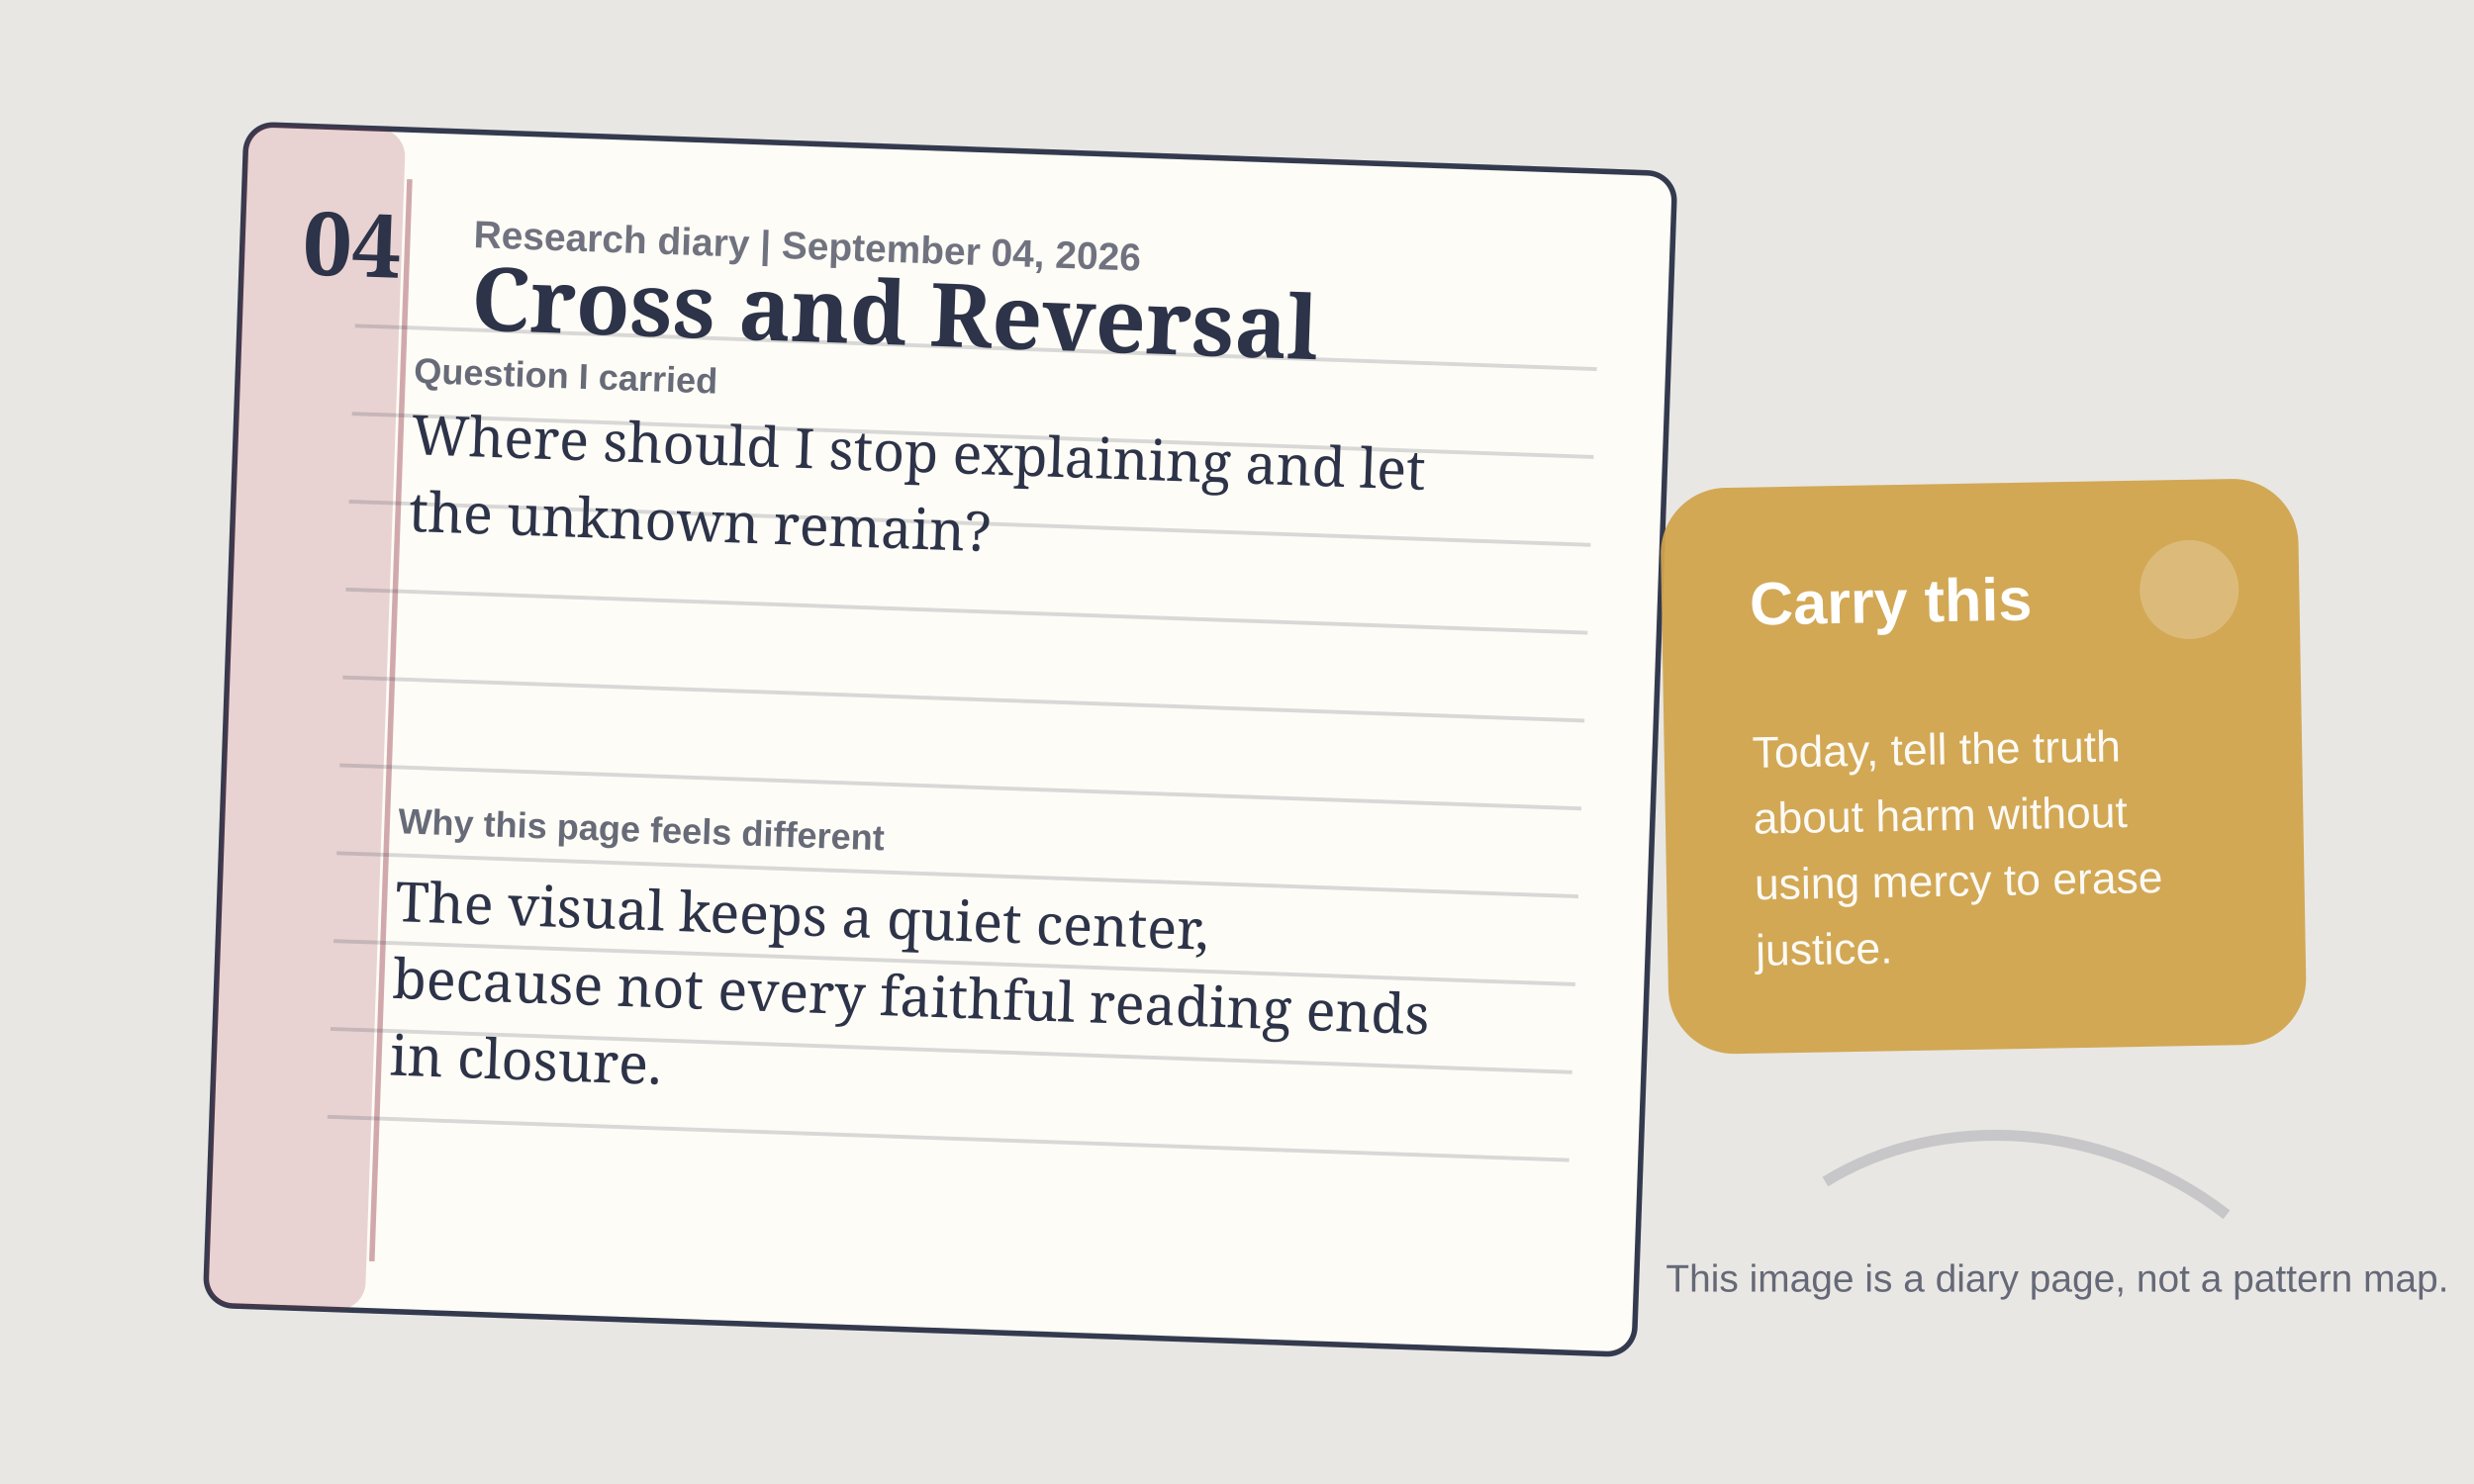
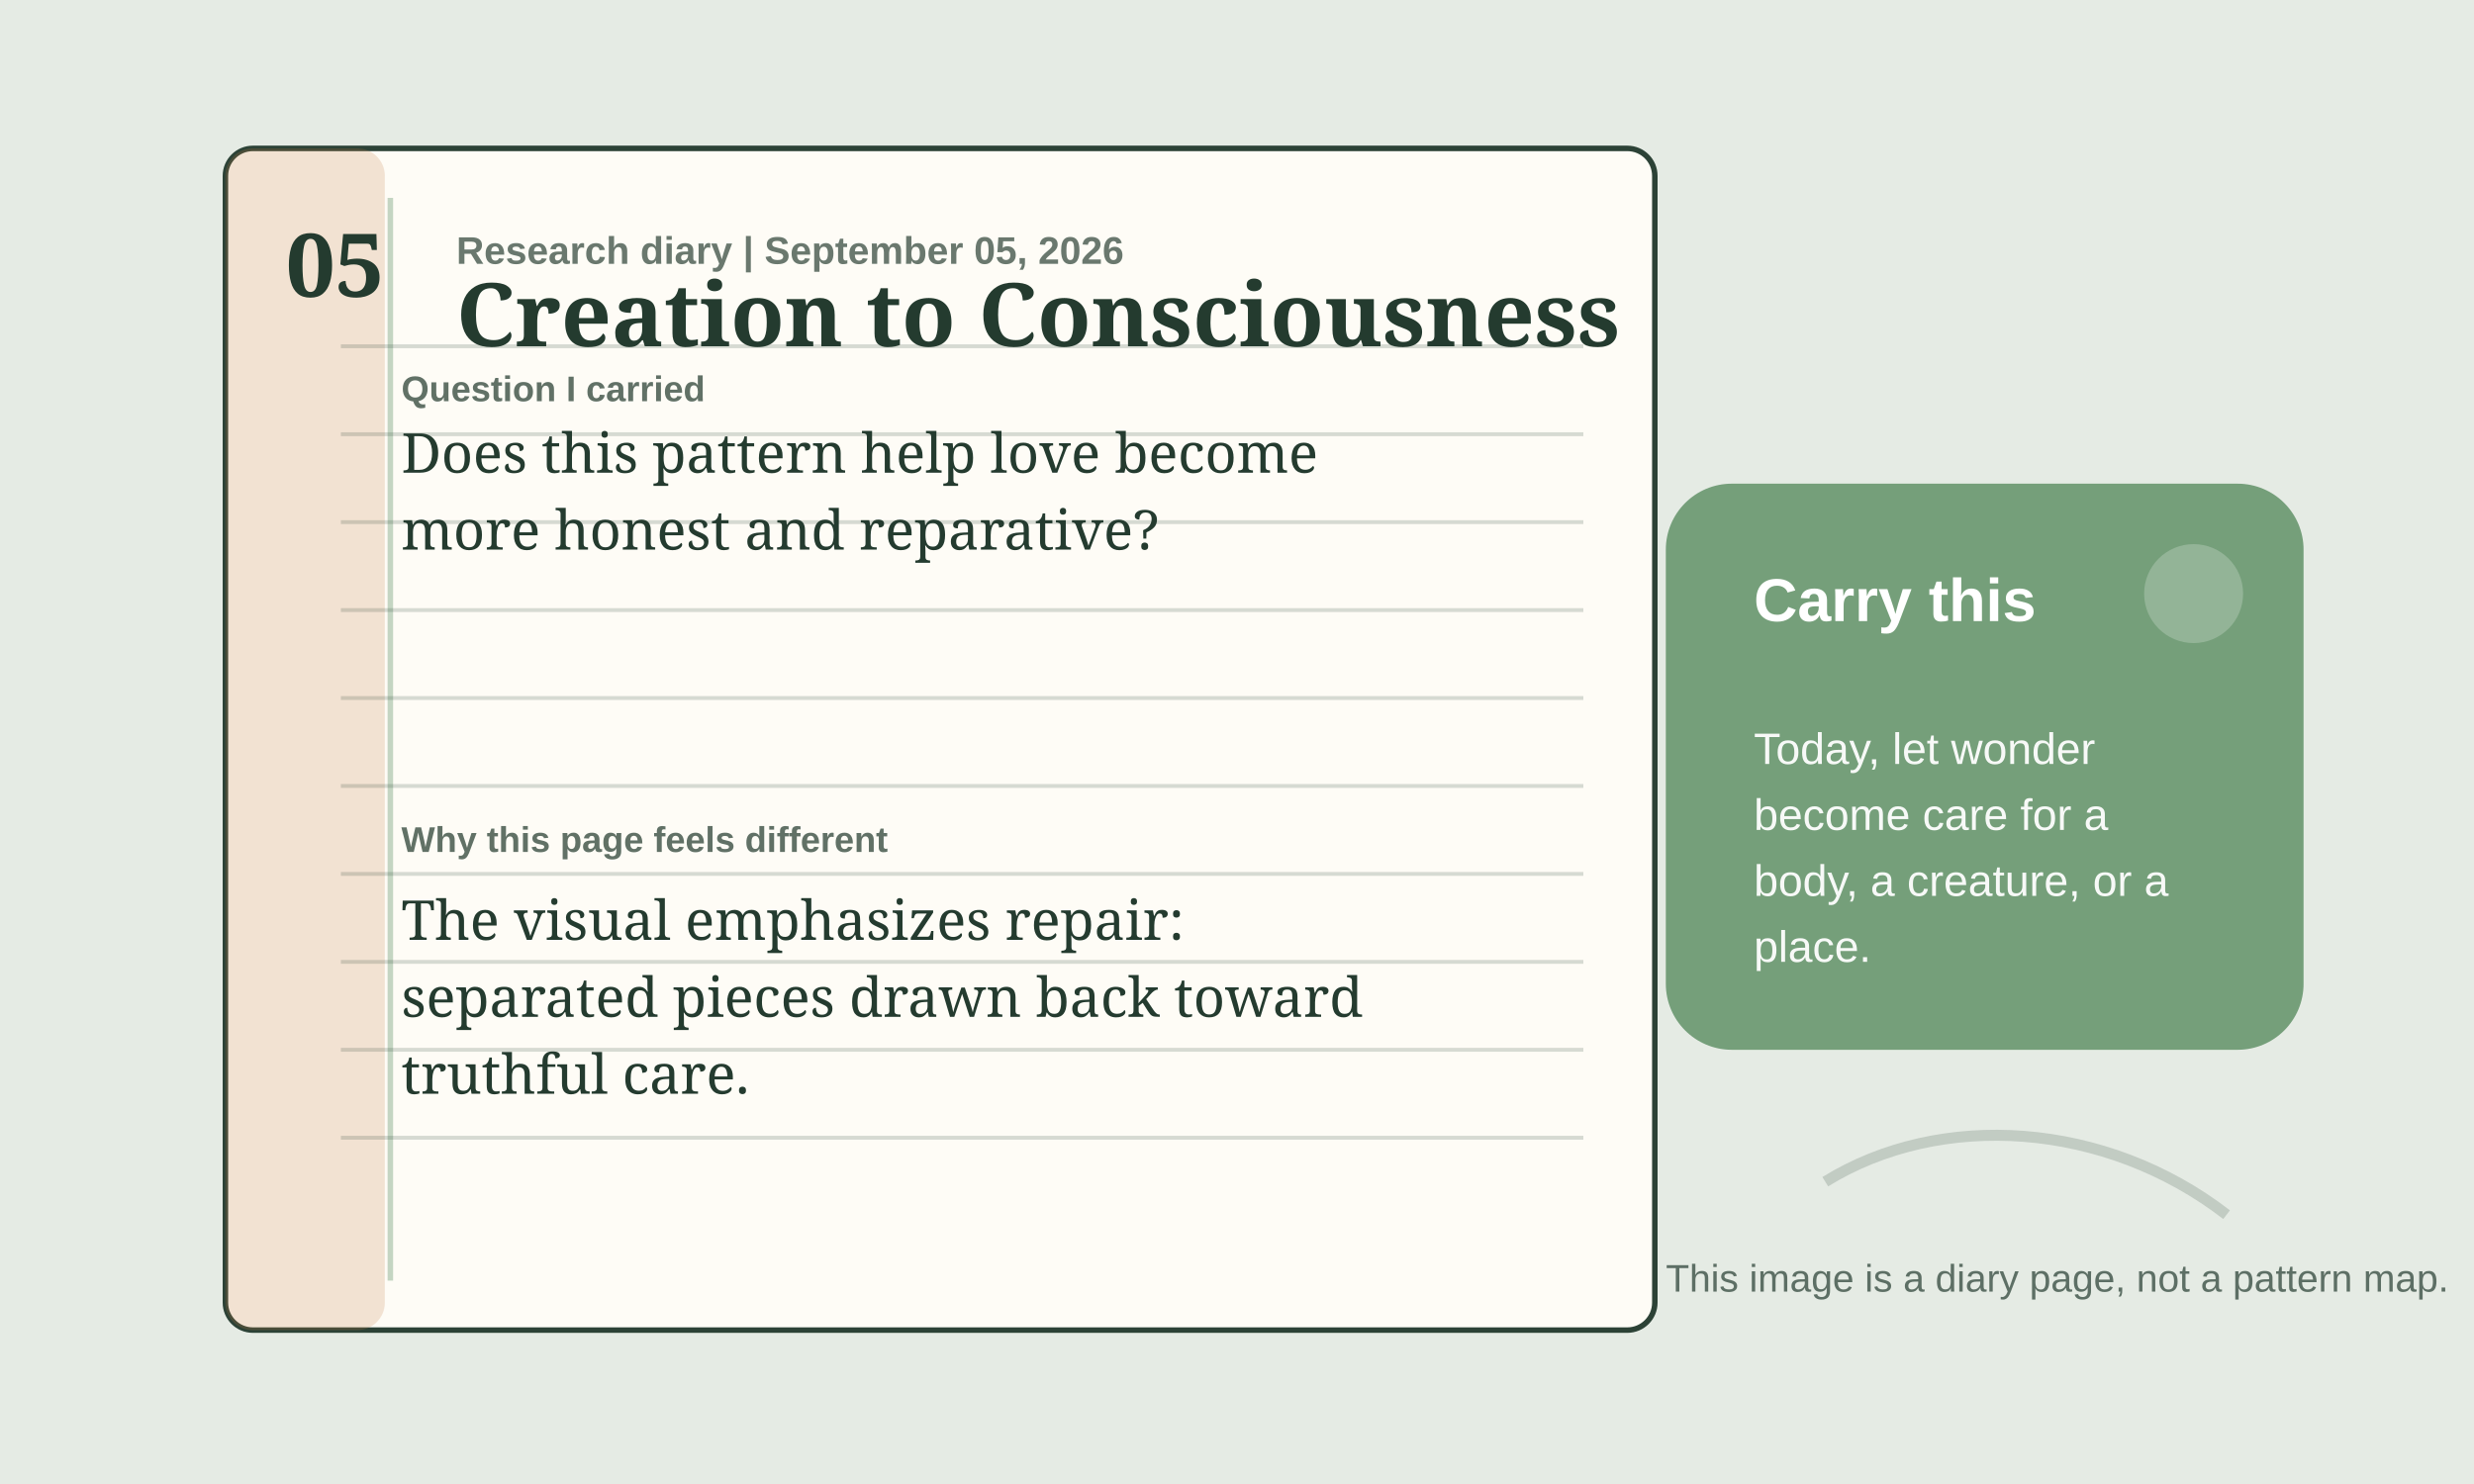
<svg xmlns="http://www.w3.org/2000/svg" width="900" height="540" viewBox="0 0 900 540" role="img" aria-labelledby="title desc">
  <style>
-     .eyebrow { font: 700 14px Arial, sans-serif; letter-spacing: 0; fill: #2d3348; opacity: 0.68; }
-     .title { font: 700 32px Georgia, serif; letter-spacing: 0; fill: #2d3348; }
-     .diary { font: 20px Georgia, serif; letter-spacing: 0; fill: #2d3348; }
-     .label { font: 700 13px Arial, sans-serif; letter-spacing: 0; fill: #2d3348; opacity: 0.72; }
+     .eyebrow { font: 700 14px Arial, sans-serif; letter-spacing: 0; fill: #243b2f; opacity: 0.68; }
+     .title { font: 700 32px Georgia, serif; letter-spacing: 0; fill: #243b2f; }
+     .diary { font: 20px Georgia, serif; letter-spacing: 0; fill: #243b2f; }
+     .label { font: 700 13px Arial, sans-serif; letter-spacing: 0; fill: #243b2f; opacity: 0.72; }
    .cardtitle { font: 700 22px Arial, sans-serif; letter-spacing: 0; fill: #ffffff; }
    .cardtext { font: 16px Arial, sans-serif; letter-spacing: 0; fill: #ffffff; opacity: 0.94; }
-     .small { font: 14px Arial, sans-serif; letter-spacing: 0; fill: #2d3348; opacity: 0.70; }
+     .small { font: 14px Arial, sans-serif; letter-spacing: 0; fill: #243b2f; opacity: 0.70; }
  </style>
-   <rect width="900" height="540" fill="#f2f0ec" />
-   <rect x="0" y="0" width="900" height="540" fill="#2d3348" opacity="0.05" />
-   <g transform="rotate(2 340 270)">
-     <rect x="82" y="54" width="520" height="430" rx="10" fill="#fffdf7" stroke="#2d3348" stroke-width="2" opacity="0.96" />
-     <rect x="82" y="54" width="58" height="430" rx="10" fill="#8f2d3f" opacity="0.20" />
-     <line x1="142" y1="72" x2="142" y2="466" stroke="#8f2d3f" stroke-width="2" opacity="0.40" />
-     <line x1="124" y1="126" x2="576" y2="126" stroke="#2d3348" stroke-width="1.4" opacity="0.18" />
-     <line x1="124" y1="158" x2="576" y2="158" stroke="#2d3348" stroke-width="1.4" opacity="0.18" />
-     <line x1="124" y1="190" x2="576" y2="190" stroke="#2d3348" stroke-width="1.4" opacity="0.18" />
-     <line x1="124" y1="222" x2="576" y2="222" stroke="#2d3348" stroke-width="1.4" opacity="0.18" />
-     <line x1="124" y1="254" x2="576" y2="254" stroke="#2d3348" stroke-width="1.4" opacity="0.18" />
-     <line x1="124" y1="286" x2="576" y2="286" stroke="#2d3348" stroke-width="1.4" opacity="0.18" />
-     <line x1="124" y1="318" x2="576" y2="318" stroke="#2d3348" stroke-width="1.4" opacity="0.18" />
-     <line x1="124" y1="350" x2="576" y2="350" stroke="#2d3348" stroke-width="1.4" opacity="0.18" />
-     <line x1="124" y1="382" x2="576" y2="382" stroke="#2d3348" stroke-width="1.4" opacity="0.18" />
-     <line x1="124" y1="414" x2="576" y2="414" stroke="#2d3348" stroke-width="1.4" opacity="0.18" />
-     <text x="166" y="96" class="eyebrow">Research diary | September 04, 2026</text>
-     <text x="166" y="126" class="title">Cross and Reversal</text>
+   <rect width="900" height="540" fill="#eef3ed" />
+   <rect x="0" y="0" width="900" height="540" fill="#243b2f" opacity="0.05" />
+   <g transform="rotate(0 340 270)">
+     <rect x="82" y="54" width="520" height="430" rx="10" fill="#fffdf7" stroke="#243b2f" stroke-width="2" opacity="0.96" />
+     <rect x="82" y="54" width="58" height="430" rx="10" fill="#c47a43" opacity="0.20" />
+     <line x1="142" y1="72" x2="142" y2="466" stroke="#6e9a74" stroke-width="2" opacity="0.40" />
+     <line x1="124" y1="126" x2="576" y2="126" stroke="#243b2f" stroke-width="1.4" opacity="0.18" />
+     <line x1="124" y1="158" x2="576" y2="158" stroke="#243b2f" stroke-width="1.4" opacity="0.18" />
+     <line x1="124" y1="190" x2="576" y2="190" stroke="#243b2f" stroke-width="1.4" opacity="0.18" />
+     <line x1="124" y1="222" x2="576" y2="222" stroke="#243b2f" stroke-width="1.4" opacity="0.18" />
+     <line x1="124" y1="254" x2="576" y2="254" stroke="#243b2f" stroke-width="1.4" opacity="0.18" />
+     <line x1="124" y1="286" x2="576" y2="286" stroke="#243b2f" stroke-width="1.4" opacity="0.18" />
+     <line x1="124" y1="318" x2="576" y2="318" stroke="#243b2f" stroke-width="1.4" opacity="0.18" />
+     <line x1="124" y1="350" x2="576" y2="350" stroke="#243b2f" stroke-width="1.4" opacity="0.18" />
+     <line x1="124" y1="382" x2="576" y2="382" stroke="#243b2f" stroke-width="1.4" opacity="0.18" />
+     <line x1="124" y1="414" x2="576" y2="414" stroke="#243b2f" stroke-width="1.4" opacity="0.18" />
+     <text x="166" y="96" class="eyebrow">Research diary | September 05, 2026</text>
+     <text x="166" y="126" class="title">Creation to Consciousness</text>
    <text x="146" y="146" class="label">Question I carried</text>
-     <text x="104" y="108" class="title">04</text>
+     <text x="104" y="108" class="title">05</text>
  </g>
-   <g transform="rotate(2 340 270)">
-     <text x="146" y="172" class="diary">Where should I stop explaining and let</text>
-     <text x="146" y="200" class="diary">the unknown remain?</text>
+   <g transform="rotate(0 340 270)">
+     <text x="146" y="172" class="diary">Does this pattern help love become</text>
+     <text x="146" y="200" class="diary">more honest and reparative?</text>
    <text x="146" y="310" class="label">Why this page feels different</text>
-     <text x="146" y="342" class="diary">The visual keeps a quiet center,</text>
-     <text x="146" y="370" class="diary">because not every faithful reading ends</text>
-     <text x="146" y="398" class="diary">in closure.</text>
+     <text x="146" y="342" class="diary">The visual emphasizes repair:</text>
+     <text x="146" y="370" class="diary">separated pieces drawn back toward</text>
+     <text x="146" y="398" class="diary">truthful care.</text>
  </g>
-   <g transform="rotate(-1 714 306)">
-     <rect x="606" y="176" width="232" height="206" rx="24" fill="#d0a44c" opacity="0.94" />
+   <g transform="rotate(0 714 306)">
+     <rect x="606" y="176" width="232" height="206" rx="24" fill="#6e9a74" opacity="0.94" />
    <circle cx="798" cy="216" r="18" fill="#ffffff" opacity="0.22" />
    <text x="638" y="226" class="cardtitle">Carry this</text>
-     <text x="638" y="278" class="cardtext">Today, tell the truth</text>
-     <text x="638" y="302" class="cardtext">about harm without</text>
-     <text x="638" y="326" class="cardtext">using mercy to erase</text>
-     <text x="638" y="350" class="cardtext">justice.</text>
+     <text x="638" y="278" class="cardtext">Today, let wonder</text>
+     <text x="638" y="302" class="cardtext">become care for a</text>
+     <text x="638" y="326" class="cardtext">body, a creature, or a</text>
+     <text x="638" y="350" class="cardtext">place.</text>
  </g>
-   <path d="M664 430 C706 404 766 408 810 442" fill="none" stroke="#2d3348" stroke-width="4" opacity="0.18" />
+   <path d="M664 430 C706 404 766 408 810 442" fill="none" stroke="#243b2f" stroke-width="4" opacity="0.18" />
  <text x="606" y="470" class="small">This image is a diary page, not a pattern map.</text>
</svg>
